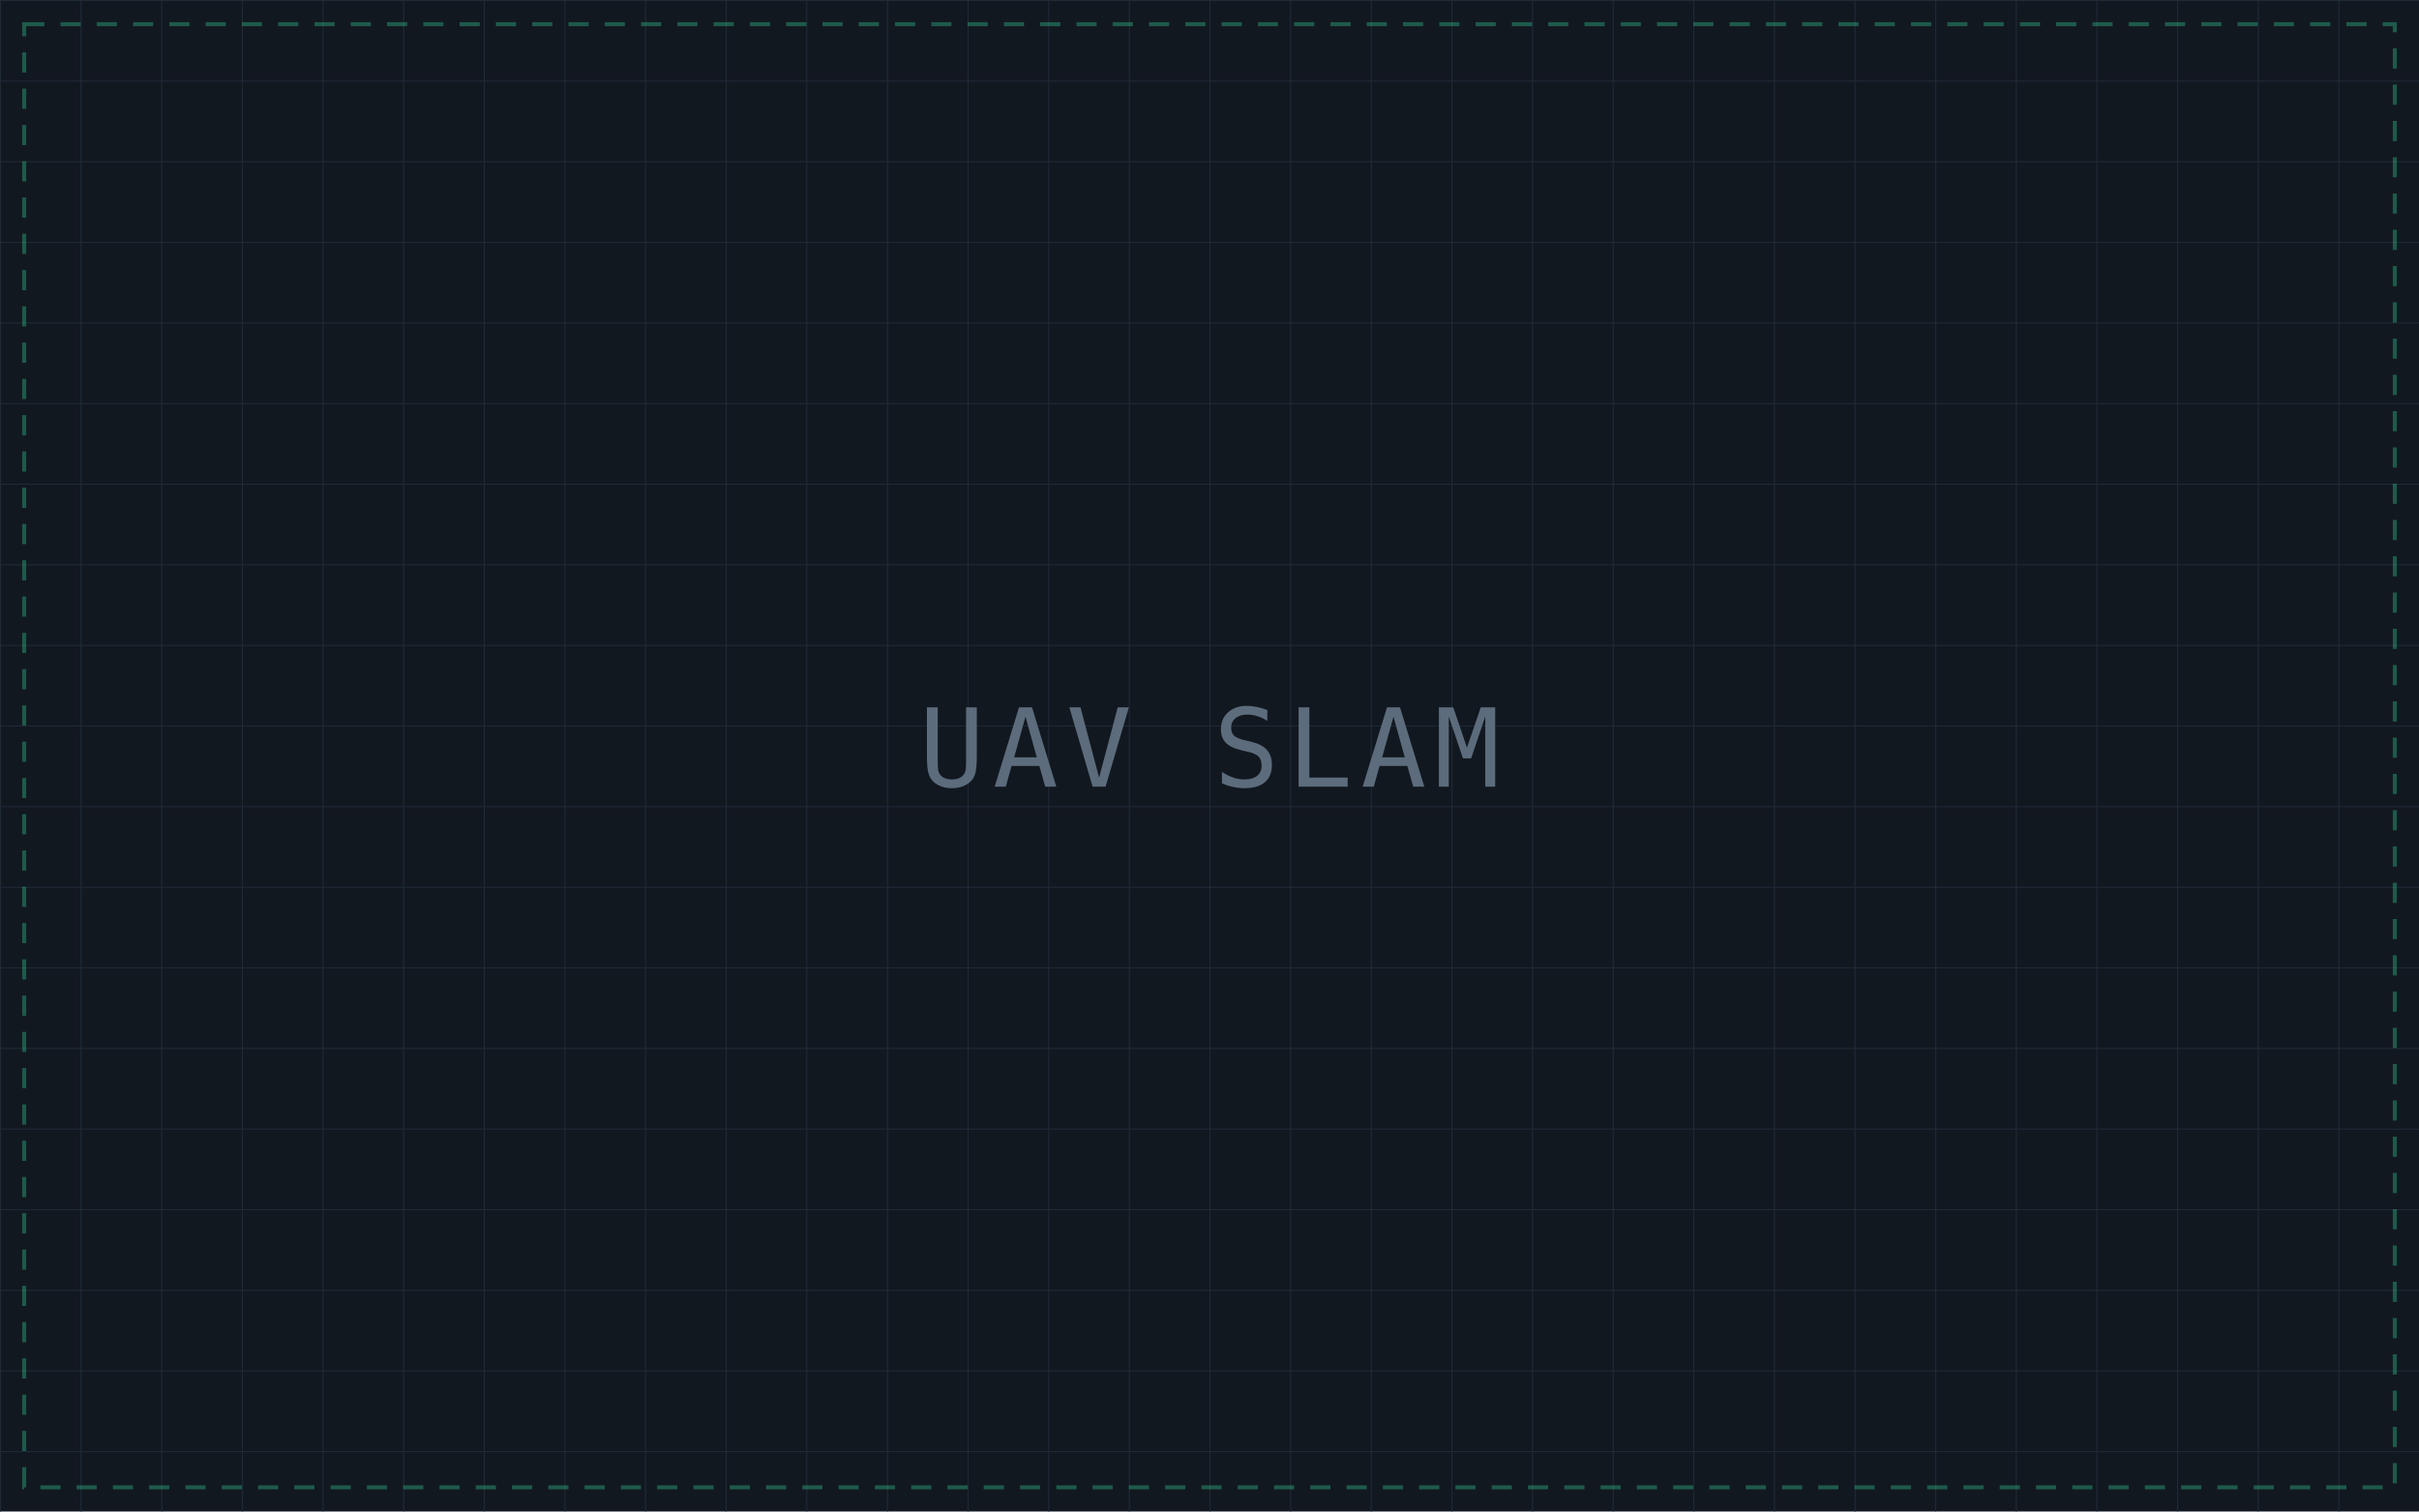
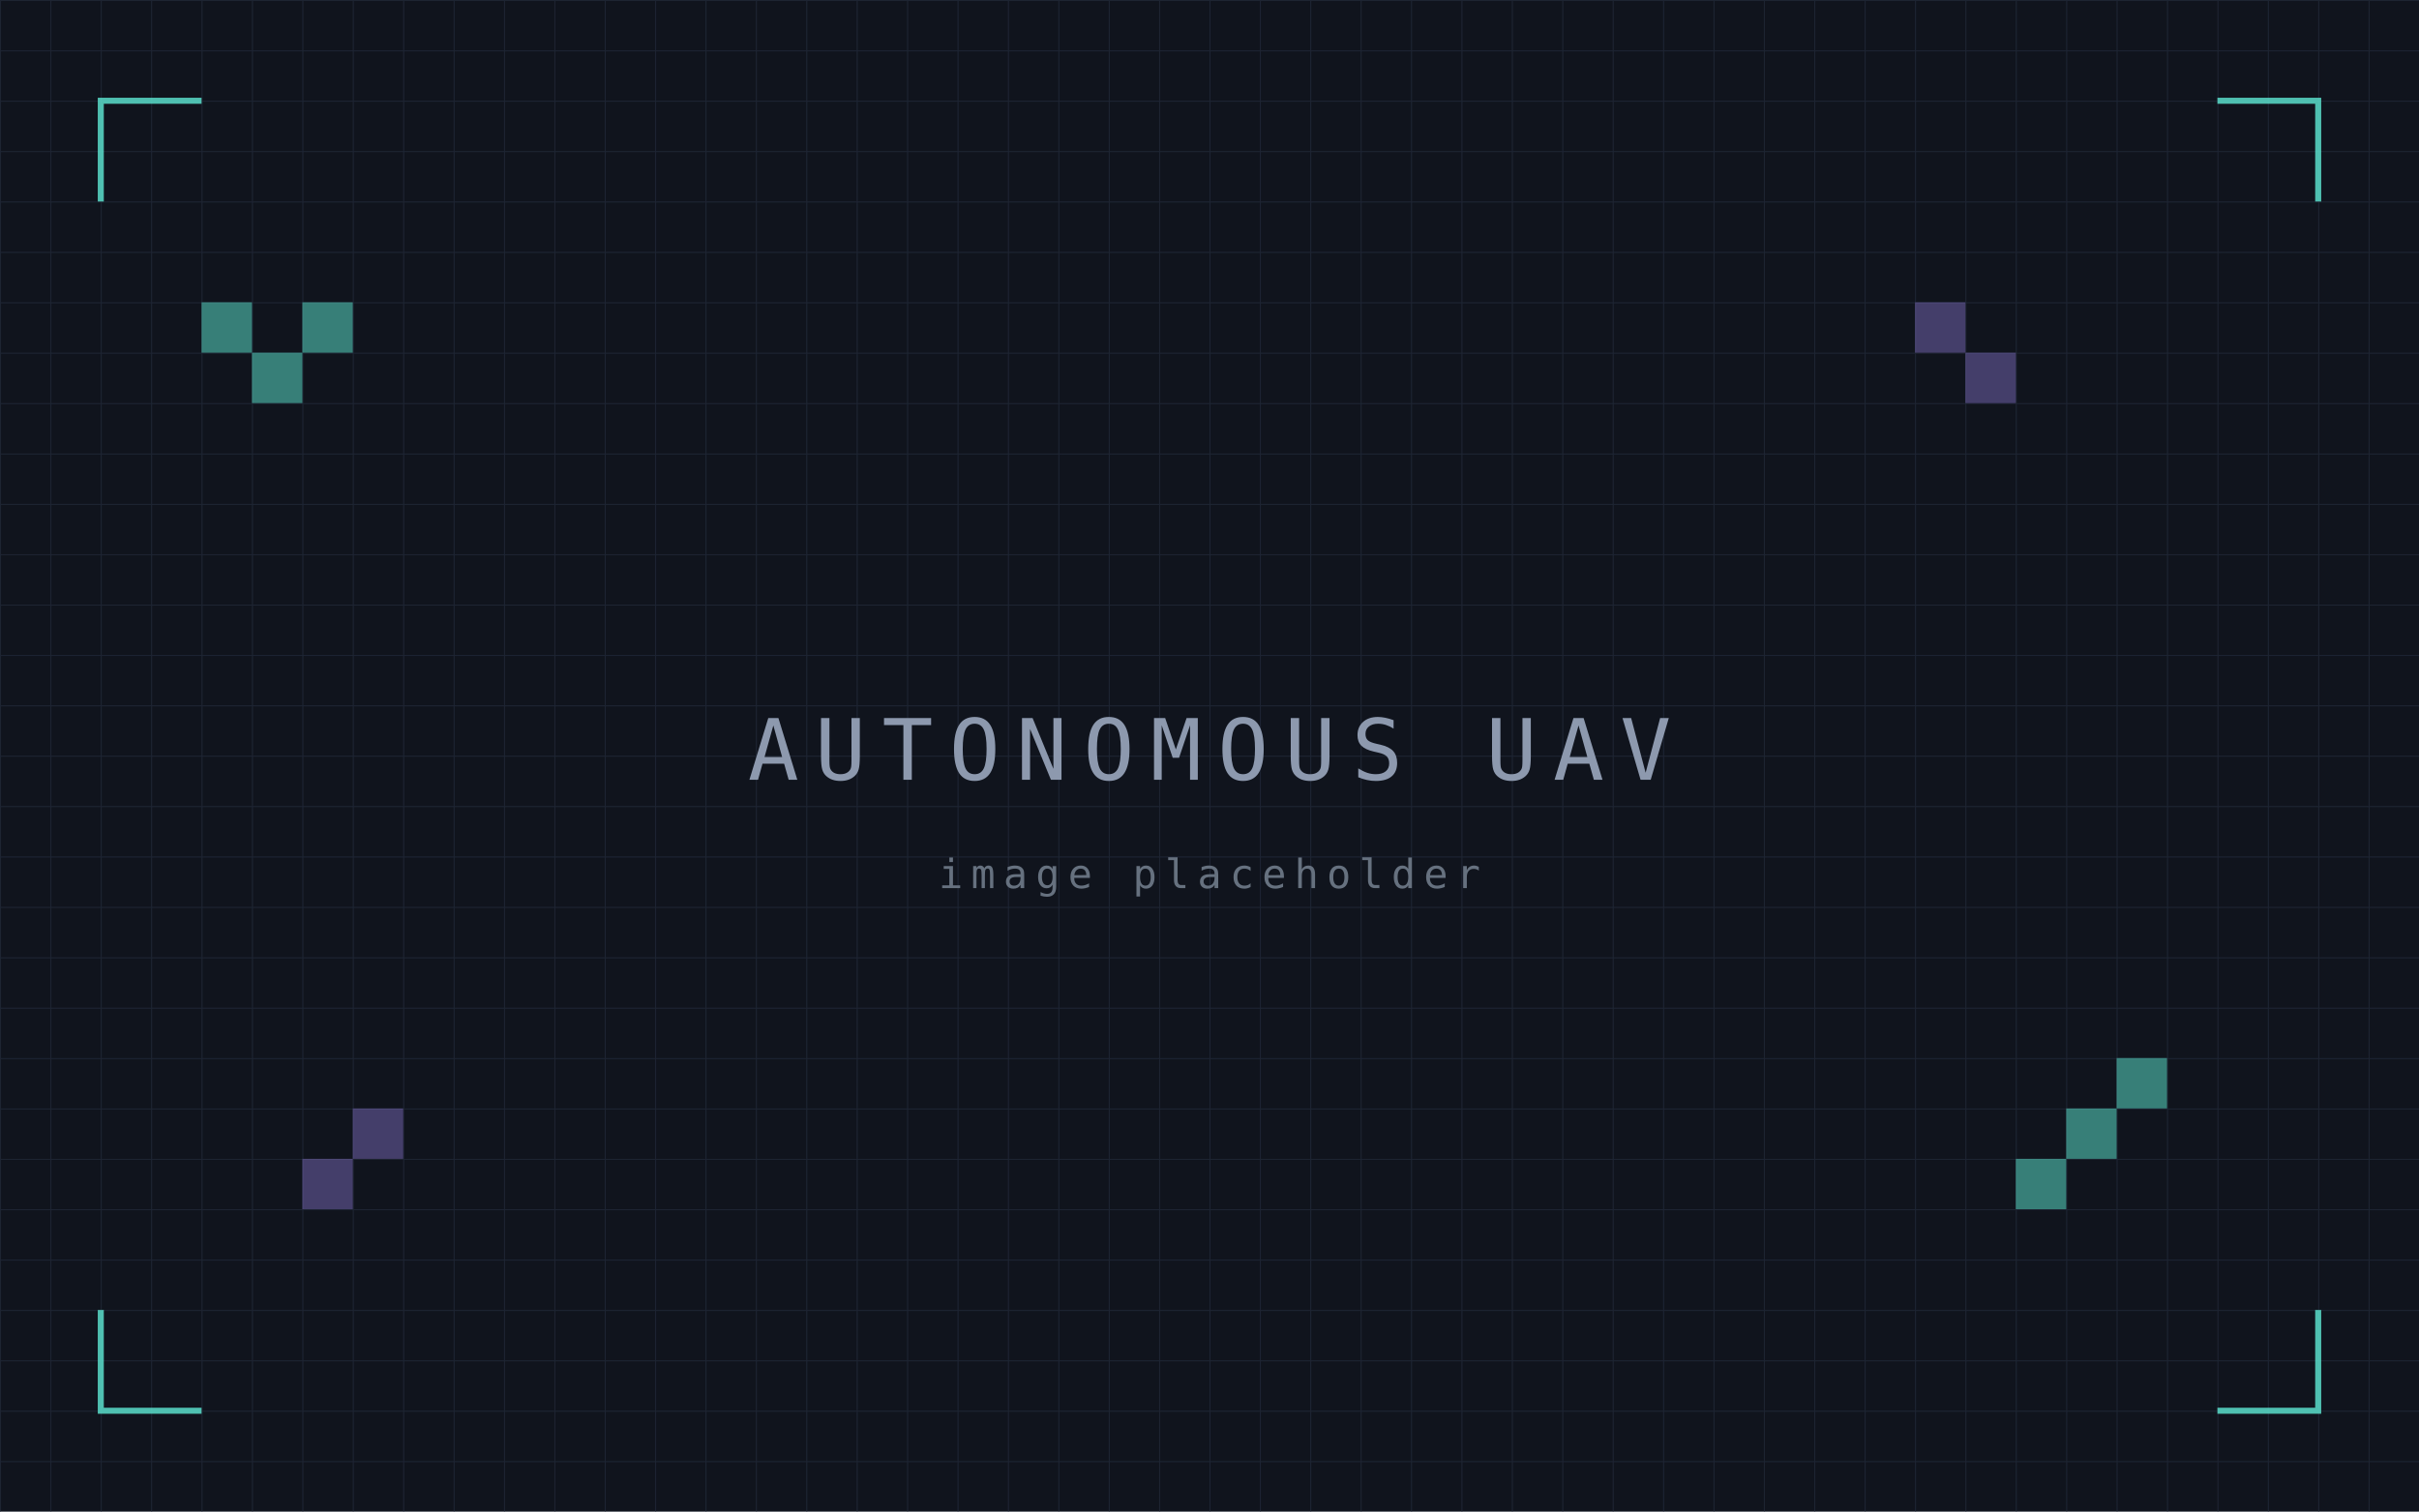
- <svg xmlns="http://www.w3.org/2000/svg" viewBox="0 0 1200 750" width="1200" height="750" role="img" aria-label="UAV SLAM placeholder">
+ <svg xmlns="http://www.w3.org/2000/svg" viewBox="0 0 1200 750" width="1200" height="750" role="img" aria-label="AUTONOMOUS UAV placeholder artwork">
  <defs>
-     <pattern id="g" width="40" height="40" patternUnits="userSpaceOnUse">
-       <path d="M40 0H0V40" fill="none" stroke="#1E2A36" stroke-width="1" />
+     <pattern id="p" width="25" height="25" patternUnits="userSpaceOnUse">
+       <path d="M25 0H0V25" fill="none" stroke="#1D2432" stroke-width="1" />
    </pattern>
  </defs>
-   <rect width="1200" height="750" fill="#121820" />
-   <rect width="1200" height="750" fill="url(#g)" />
-   <rect x="12" y="12" width="1176" height="726" fill="none" stroke="#34D399" stroke-opacity="0.35" stroke-width="2" stroke-dasharray="10 8" />
-   <text x="50%" y="50%" fill="#5C6C7C" font-family="ui-monospace,Menlo,Consolas,monospace" font-size="54" letter-spacing="4" text-anchor="middle" dominant-baseline="middle">UAV SLAM</text>
+   <rect width="1200" height="750" fill="#10141D" />
+   <rect width="1200" height="750" fill="url(#p)" />
+   <g fill="#5EEAD4" opacity="0.5">
+     <rect x="100" y="150" width="25" height="25" />
+     <rect x="125" y="175" width="25" height="25" />
+     <rect x="150" y="150" width="25" height="25" />
+     <rect x="1025" y="550" width="25" height="25" />
+     <rect x="1050" y="525" width="25" height="25" />
+     <rect x="1000" y="575" width="25" height="25" />
+   </g>
+   <g fill="#A78BFA" opacity="0.35">
+     <rect x="950" y="150" width="25" height="25" />
+     <rect x="975" y="175" width="25" height="25" />
+     <rect x="150" y="575" width="25" height="25" />
+     <rect x="175" y="550" width="25" height="25" />
+   </g>
+   <g stroke="#5EEAD4" stroke-width="3" fill="none" opacity="0.8">
+     <path d="M50 100V50h50" />
+     <path d="M1100 50h50v50" />
+     <path d="M1150 650v50h-50" />
+     <path d="M100 700H50v-50" />
+   </g>
+   <text x="600" y="375" fill="#8D99AE" font-family="ui-monospace,Menlo,Consolas,monospace" font-size="42" letter-spacing="8" text-anchor="middle" dominant-baseline="middle">AUTONOMOUS UAV</text>
+   <text x="600" y="435" fill="#66717F" font-family="ui-monospace,Menlo,Consolas,monospace" font-size="20" letter-spacing="4" text-anchor="middle" dominant-baseline="middle">image placeholder</text>
</svg>
